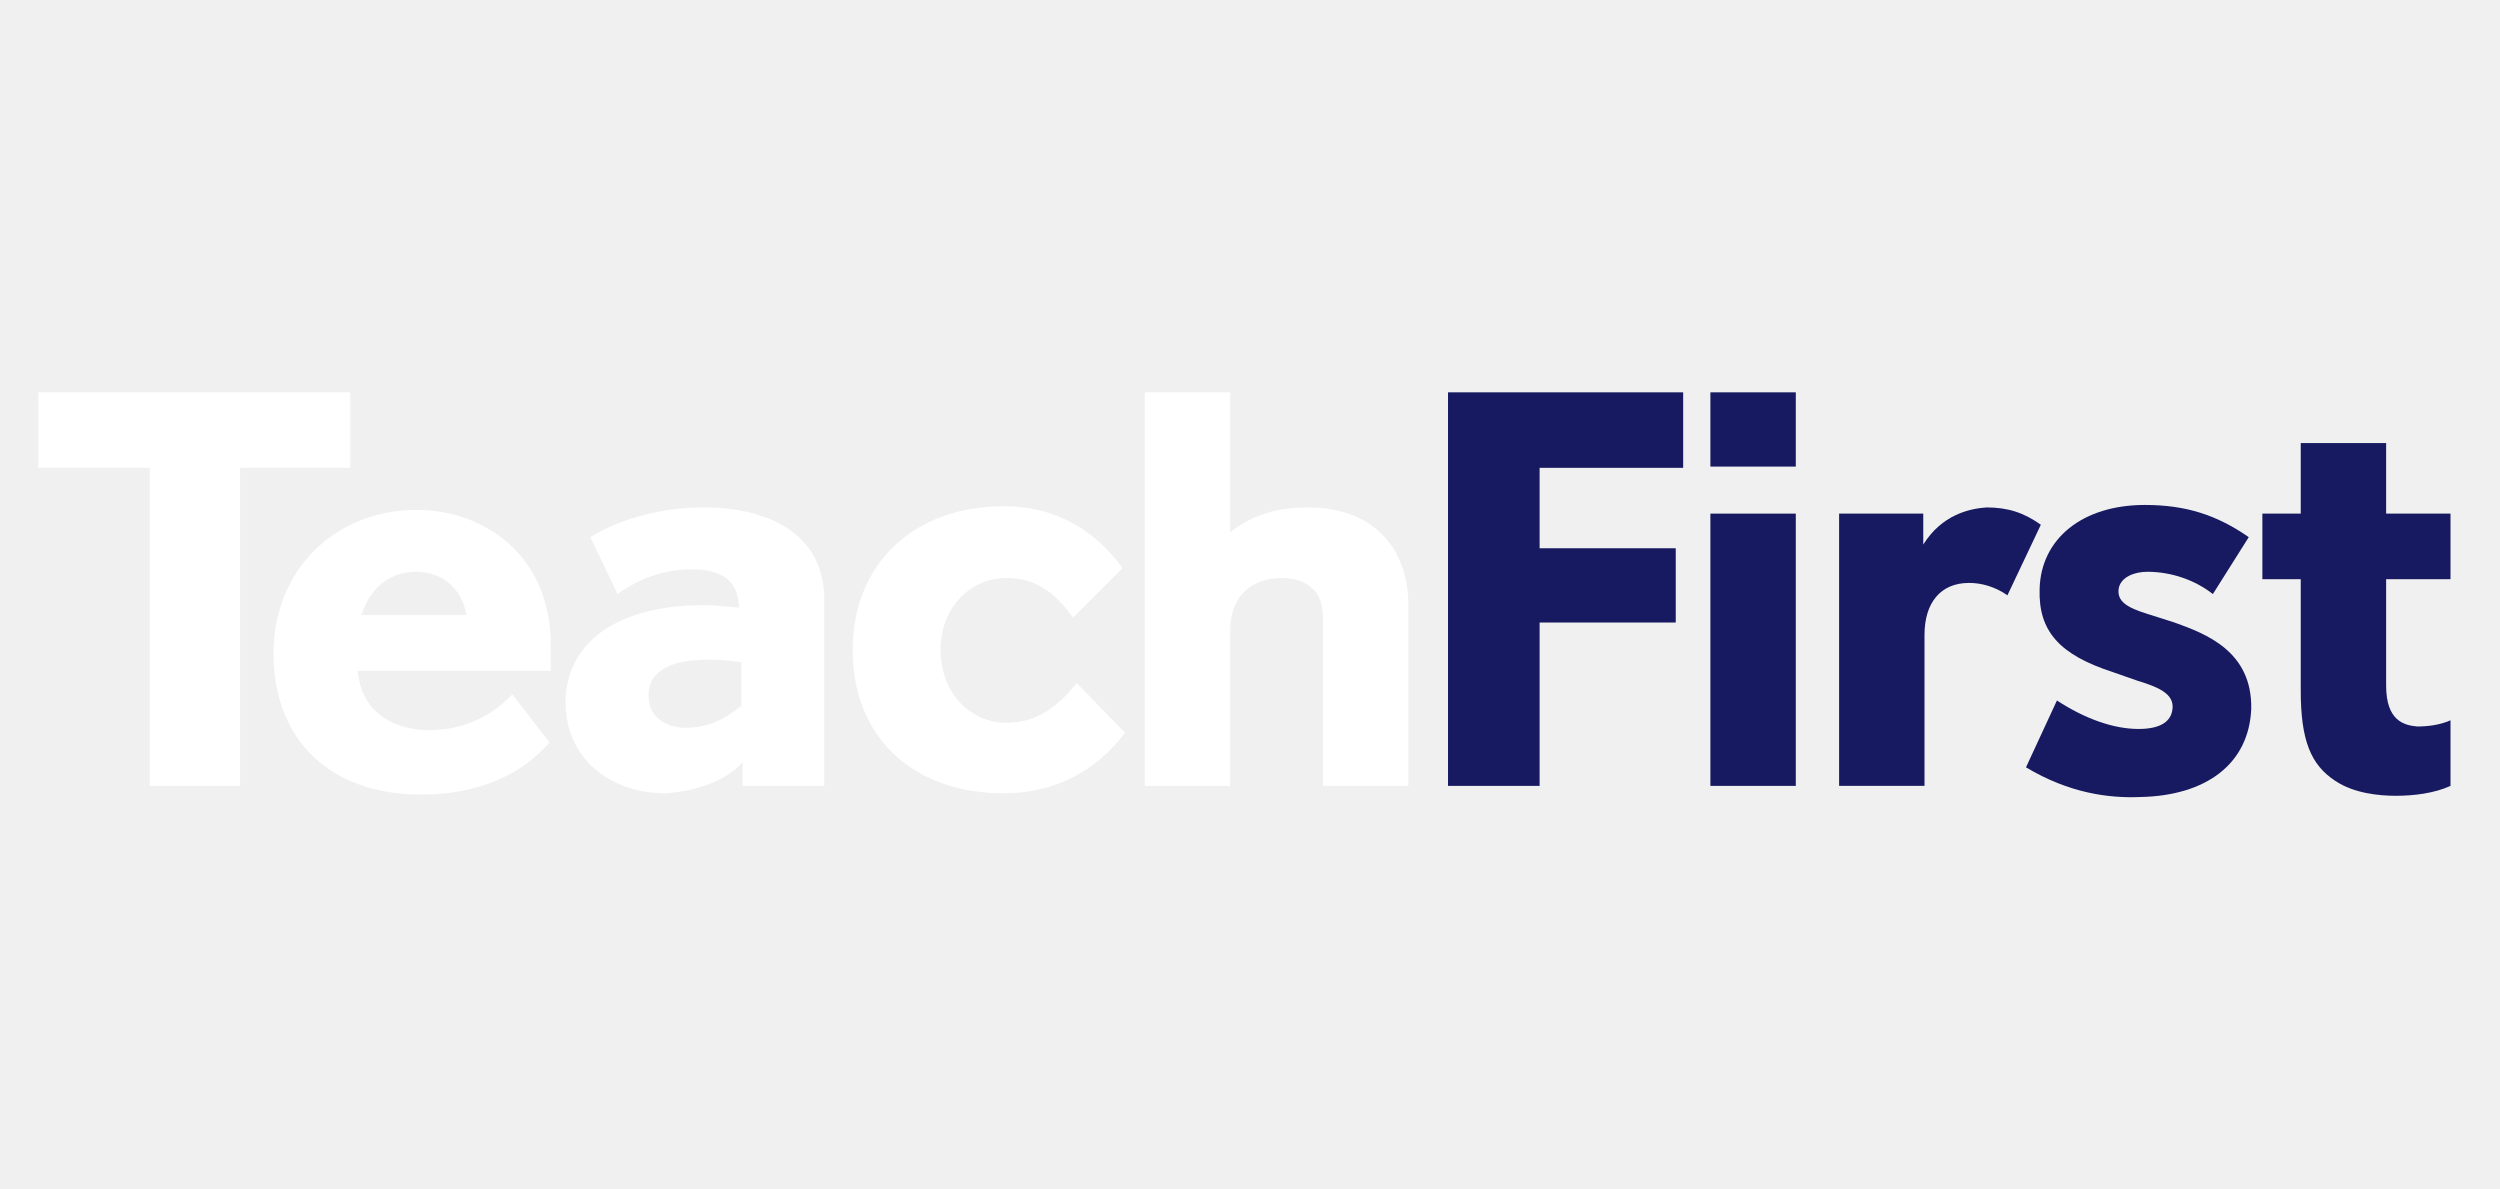
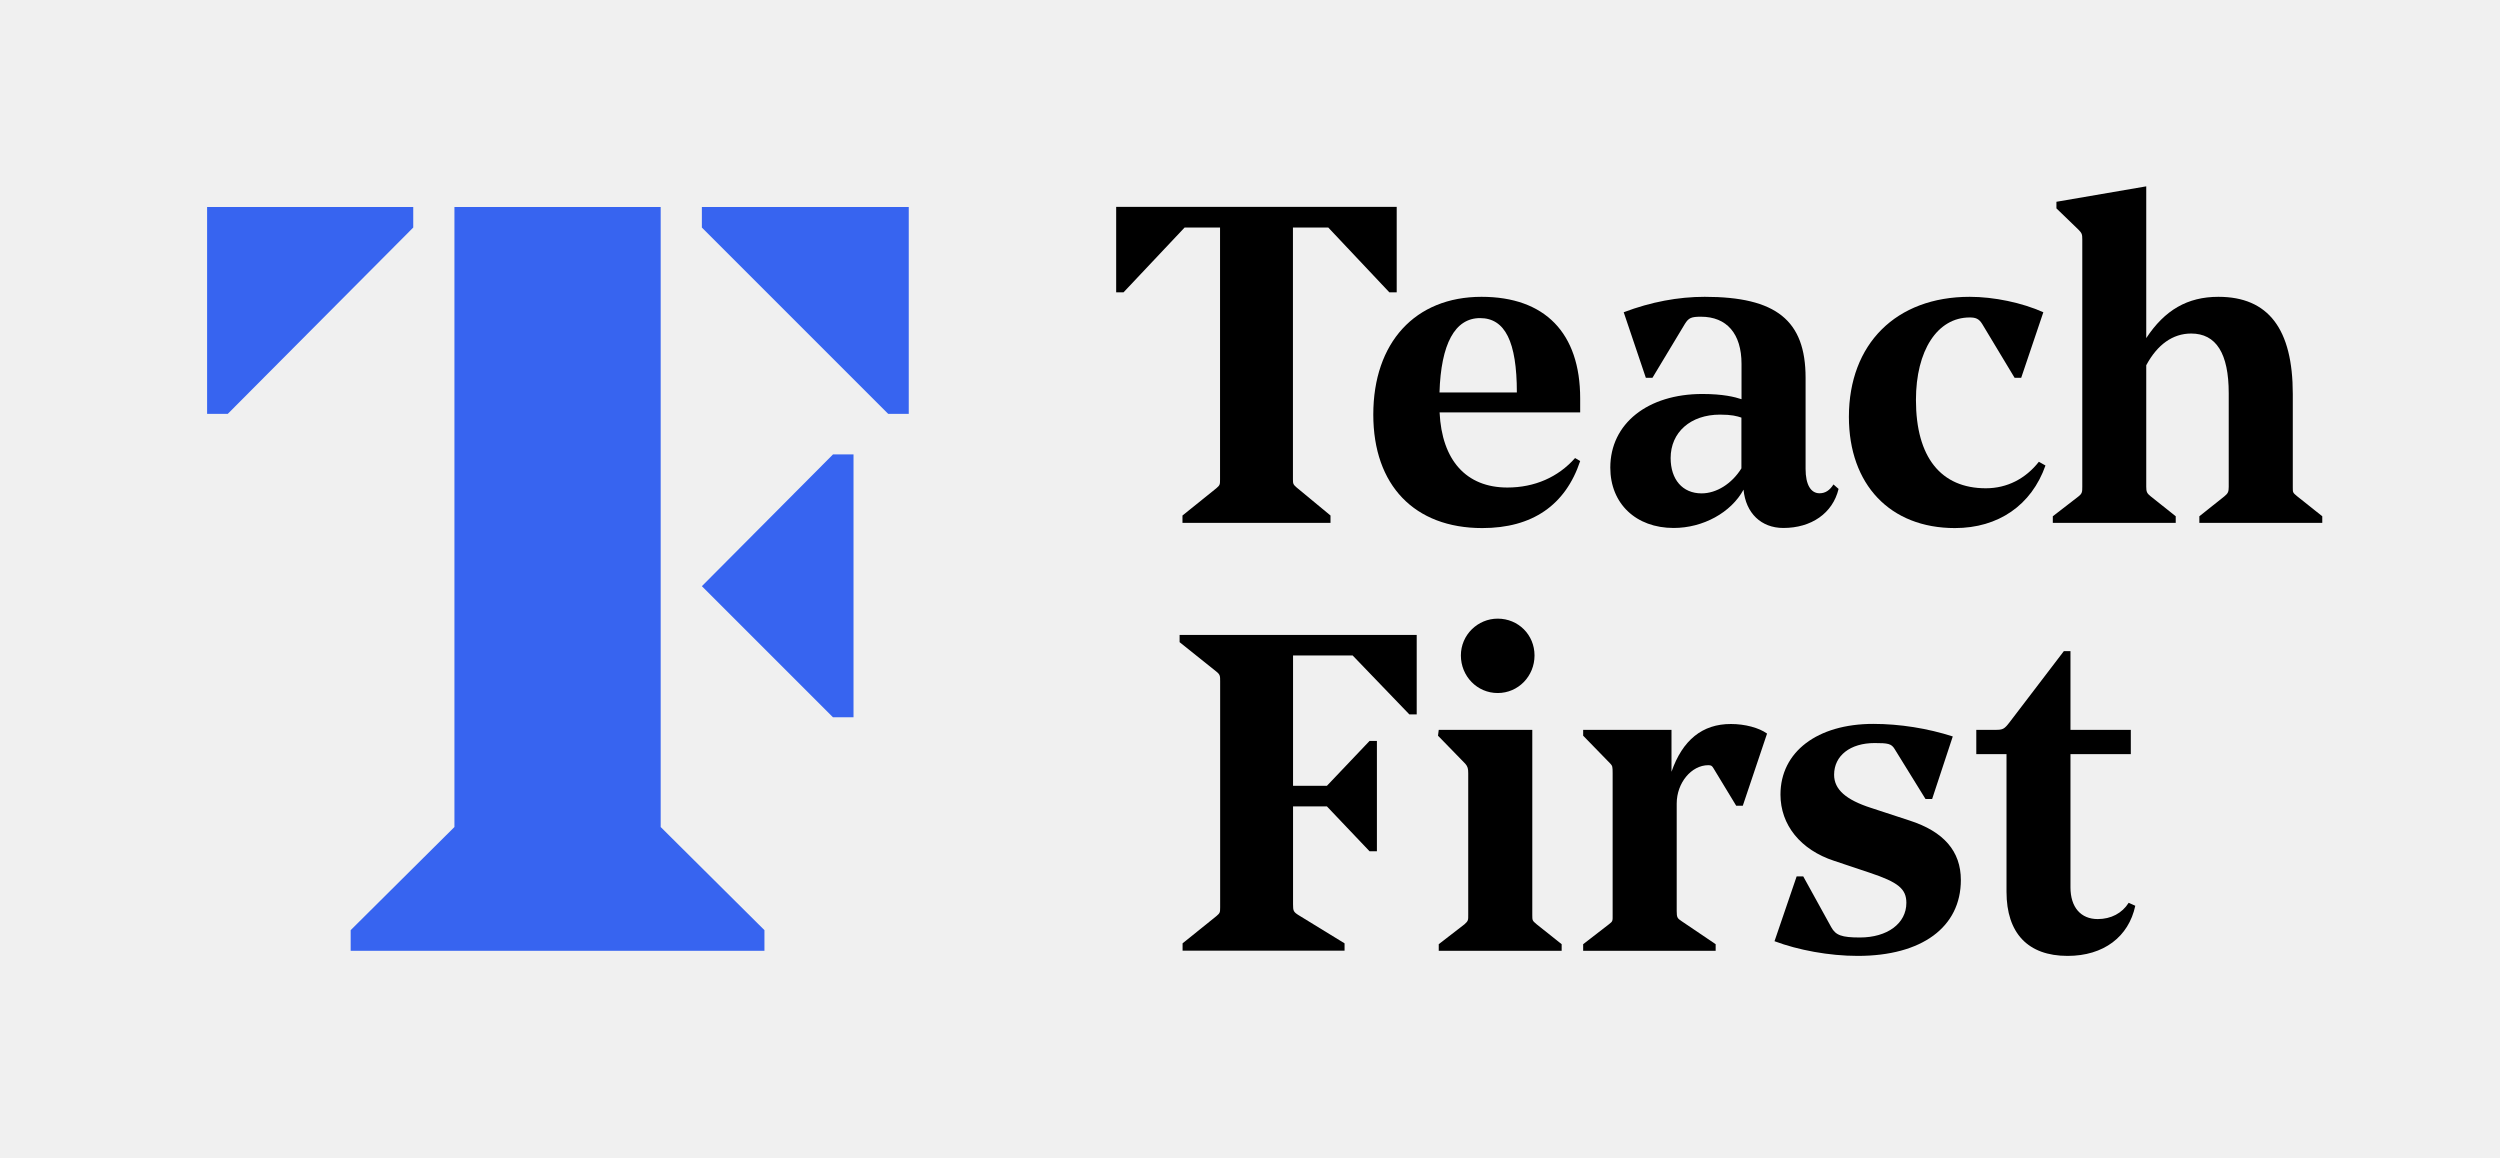
- <svg xmlns="http://www.w3.org/2000/svg" version="1.1" id="Layer_1" x="0px" y="0px" width="202px" height="96px" viewBox="0 0 202 96" style="enable-background:new 0 0 202 96;" xml:space="preserve">
+ <svg xmlns="http://www.w3.org/2000/svg" version="1.1" x="0px" y="0px" viewBox="0 0 234.91 108.81" style="enable-background:new 0 0 234.91 108.81;" xml:space="preserve">
  <style type="text/css">
- 	.st0{fill:#FFFFFF;}
- 	.st1{fill:#171A60;}
+ 	.st0{fill:#3764F0;}
</style>
-   <polygon class="st0" points="12,63.5 19.4,63.5 19.4,37.8 28.3,37.8 28.3,31.7 3.1,31.7 3.1,37.8 12.1,37.8 12.1,63.5 " />
-   <path class="st0" d="M60,61.6v1.9h6.6V48.4c0-4.7-3.7-7.4-9.8-7.4c-3.1,0-6.5,0.8-9.1,2.4l2.2,4.6c2.5-1.8,4.8-2,6-2  c2.6,0,3.8,1.1,3.8,3.1c-0.9-0.1-2.1-0.2-2.9-0.2c-6.9,0-11.1,3-11.1,7.9c0,4.3,3.4,7.3,8.1,7.3C56.4,63.9,58.6,63.1,60,61.6   M59.8,57.1c-1.2,1-2.6,1.7-4.4,1.7c-1.4,0-3-0.7-3-2.6c0-1.9,1.6-2.9,4.9-2.9c0.9,0,1.8,0.1,2.6,0.2V57.1z" />
-   <path class="st0" d="M81.1,40.9c-7.1,0-12.2,4.5-12.2,11.6c0,7.2,5,11.6,12.2,11.6c4.1,0,7.5-1.8,9.8-4.9l-3.9-4  c-1.7,2.1-3.4,3.2-5.7,3.2c-2.8,0-5.3-2.3-5.3-5.9c0-3.5,2.5-5.8,5.3-5.8c2.3,0,3.9,1.1,5.4,3.2l4-4C88.4,42.7,85.1,40.9,81.1,40.9" />
-   <path class="st0" d="M106.9,63.5h6.9V49c0-5-3.1-8-8.1-8c-2.5,0-4.5,0.6-6.3,2V31.7h-6.9v31.8h6.9V50.9c0-2.6,1.6-4.2,4.2-4.2  c1,0,1.9,0.3,2.5,0.9c0.6,0.6,0.8,1.4,0.8,2.6V63.5z" />
-   <polygon class="st1" points="117,63.5 124.4,63.5 124.4,50.3 135.4,50.3 135.4,44.3 124.4,44.3 124.4,37.8 136,37.8 136,31.7   117,31.7 " />
-   <rect x="138.2" y="31.7" class="st1" width="6.9" height="6" />
-   <rect x="138.2" y="41.5" class="st1" width="6.9" height="22" />
-   <path class="st1" d="M163.7,62c3.5,2.1,6.7,2.5,9.2,2.4c5.4-0.1,8.8-2.7,9-7.1c0.1-4.7-3.7-6.1-6.2-7c0,0-2.2-0.7-2.2-0.7  c-1.6-0.5-2.5-1-2.3-2.1c0.2-0.9,1.3-1.3,2.3-1.3c2,0,3.9,0.7,5.3,1.8l2.9-4.6c-2.6-1.8-5.1-2.6-8.4-2.6c-5,0-8.4,2.7-8.5,6.8  c-0.1,3.4,1.6,5.3,5.9,6.7c0,0,2,0.7,2,0.7c2,0.6,3.1,1.2,2.8,2.5c-0.2,0.9-1.1,1.4-2.7,1.4c-2,0-4.3-0.8-6.6-2.3L163.7,62z" />
-   <path class="st1" d="M193.6,64.3c1.4,0,3.1-0.2,4.4-0.8v-5.3c-0.9,0.4-1.9,0.5-2.7,0.5c-1.1-0.1-2.5-0.5-2.5-3.3v-8.6h5.2v-5.3h-5.2  v-5.7h-6.9v5.7h-3.1v5.3h3.1v9c0,4,0.8,6,2.8,7.3C190.2,64.1,192.2,64.3,193.6,64.3" />
-   <path class="st1" d="M155.4,44v-2.5h-6.8v22h6.9V51.3c0-2.6,1.3-4.2,3.6-4.2c1,0,2.1,0.3,3.1,1l2.7-5.7c-1.4-1-2.7-1.4-4.4-1.4  C159.1,41.1,156.9,41.6,155.4,44" />
-   <path class="st0" d="M33.7,41.2c-6.7,0-11.6,4.9-11.6,11.6c0,7.1,4.7,11.4,11.9,11.4c3.1,0,7.3-0.7,10.4-4.2l-3-3.9  c-1.8,1.9-4.1,2.9-6.8,2.9c-1.4,0-5.3-0.5-5.7-4.8h15.6v-1.9C44.6,44.8,39,41.2,33.7,41.2 M29.2,49.7c0.7-2.2,2.3-3.5,4.4-3.5  c2.1,0,3.7,1.3,4.1,3.5L29.2,49.7z" />
+   <g id="Layer_1">
+     <g>
+       <g>
+         <path d="M215.86,46.64c-0.42-0.35-0.42-0.35-0.42-0.83v-8.79c0-6.09-2.28-9.13-6.99-9.13c-2.91,0-5.05,1.25-6.78,3.88V17.51     l-8.44,1.45v0.62l2.08,2.01c0.31,0.32,0.35,0.42,0.35,0.9v23.25c0,0.48-0.01,0.63-0.35,0.9l-2.42,1.87v0.62h11.55v-0.62     l-2.35-1.87c-0.35-0.28-0.42-0.42-0.42-0.9V34.32c1.04-1.94,2.49-2.98,4.22-2.98c2.35,0,3.53,1.87,3.53,5.61v8.79     c0,0.48-0.07,0.62-0.41,0.9l-2.35,1.87v0.62h11.55v-0.62L215.86,46.64z" />
+         <path d="M183.69,49.62c4.08,0,7.2-2.15,8.51-5.88l-0.62-0.35c-1.25,1.59-2.98,2.49-4.98,2.49c-4.22,0-6.57-2.91-6.57-8.3     c0-4.64,2.01-7.75,5.05-7.75c0.55,0,0.87,0.11,1.18,0.62l3.04,5.05h0.62l2.08-6.16c-2.01-0.9-4.64-1.45-6.92-1.45     c-6.92,0-11.35,4.43-11.35,11.28C173.73,45.53,177.6,49.62,183.69,49.62z" />
+         <path d="M159.96,37.02c-5.12,0-8.65,2.77-8.65,6.92c0,3.39,2.42,5.67,5.95,5.67c2.77,0,5.4-1.45,6.57-3.6     c0.21,2.21,1.66,3.6,3.74,3.6c2.63,0,4.64-1.38,5.19-3.67l-0.48-0.42c-0.35,0.55-0.76,0.83-1.31,0.83     c-0.83,0-1.31-0.83-1.31-2.28V35.5c0-5.4-2.77-7.61-9.48-7.61c-2.49,0-5.05,0.48-7.61,1.45l2.08,6.16h0.62l3.04-5.05     c0.36-0.59,0.62-0.69,1.52-0.69c2.42,0,3.81,1.59,3.81,4.43v3.32C163.01,37.3,161.9,37.02,159.96,37.02z M163.63,44.01     c-0.9,1.45-2.35,2.35-3.74,2.35c-1.8,0-2.91-1.31-2.91-3.32c0-2.42,1.87-4.08,4.64-4.08c1.11,0,1.59,0.14,2.01,0.28V44.01z" />
+         <path d="M197.11,86.36c-1.59,0-2.56-1.11-2.56-2.98V70.86h5.67v-2.28h-5.67v-7.4h-0.62l-5.12,6.71     c-0.48,0.62-0.62,0.69-1.31,0.69h-1.8v2.28h2.84V83.8c0,3.88,2.01,6.02,5.74,6.02c3.39,0,5.74-1.8,6.36-4.71l-0.62-0.28     C199.4,85.81,198.36,86.36,197.11,86.36z" />
+         <path d="M139.21,27.89c-6.23,0-10.17,4.29-10.17,11.07c0,6.64,3.87,10.66,10.24,10.66c4.7,0,7.82-2.15,9.2-6.3l-0.48-0.28     c-1.59,1.8-3.81,2.77-6.36,2.77c-3.87,0-6.16-2.56-6.37-7.06h13.21v-1.31C148.48,31.28,145.16,27.89,139.21,27.89z M135.26,36.88     c0.14-4.57,1.45-6.99,3.81-6.99c2.35,0,3.46,2.21,3.46,6.99H135.26z" />
+         <path d="M179.4,77.09l-3.6-1.18c-2.35-0.76-3.46-1.73-3.46-3.11c0-1.8,1.52-2.98,3.81-2.98c1.25,0,1.57,0.06,1.87,0.55l2.91,4.71     h0.62l1.94-5.88c-2.35-0.76-4.98-1.18-7.47-1.18c-5.26,0-8.72,2.63-8.72,6.64c0,2.84,1.87,5.19,5.05,6.23l3.32,1.11     c2.7,0.9,3.46,1.52,3.46,2.84c0,1.94-1.8,3.25-4.36,3.25c-1.73,0-2.28-0.21-2.7-0.97l-2.63-4.77h-0.62l-2.08,6.09     c2.21,0.83,5.12,1.38,7.82,1.38c6.02,0,9.69-2.7,9.69-7.13C184.25,79.99,182.65,78.13,179.4,77.09z" />
+         <path d="M114.64,21.38v23.67c0,0.48-0.01,0.54-0.35,0.83l-3.18,2.56v0.69h13.91v-0.69l-3.18-2.63c-0.32-0.28-0.35-0.35-0.35-0.76     V21.38h3.32l5.74,6.09h0.69v-8.03h-26.36v8.03h0.69l5.74-6.09H114.64z" />
+         <path d="M144.19,61.59c0-1.94-1.52-3.46-3.46-3.46c-1.87,0-3.46,1.52-3.46,3.46c0,1.94,1.52,3.53,3.46,3.53     C142.67,65.12,144.19,63.53,144.19,61.59z" />
+         <path d="M157.06,72.52v-3.94h-8.3v0.55l2.56,2.63c0.19,0.21,0.21,0.28,0.21,0.9v13.29c0,0.59,0.03,0.61-0.35,0.9l-2.42,1.87v0.62     h12.45v-0.62l-3.18-2.15c-0.42-0.28-0.48-0.35-0.48-0.97V75.5c0-1.94,1.38-3.6,2.97-3.6c0.28,0,0.35,0.07,0.48,0.28l2.14,3.53     h0.62l2.28-6.78c-0.76-0.55-2.08-0.9-3.39-0.9C159.96,68.02,158.09,69.55,157.06,72.52z" />
+         <path d="M143.98,85.95V68.58h-8.79l-0.07,0.55l2.56,2.63c0.24,0.27,0.28,0.48,0.28,0.9v13.29c0,0.48,0.02,0.58-0.35,0.9     l-2.42,1.87v0.62h11.55v-0.62l-2.35-1.87C143.98,86.5,143.98,86.5,143.98,85.95z" />
+         <path d="M110.84,60.34l3.46,2.77c0.35,0.28,0.35,0.42,0.35,0.9v21.24c0,0.51-0.02,0.54-0.35,0.83l-3.18,2.56v0.69h15.22v-0.69     l-4.29-2.63c-0.52-0.32-0.55-0.43-0.55-1.04v-9.2h3.18l4.01,4.22h0.69V69.62h-0.69l-4.01,4.22h-3.18V61.59h5.6l5.33,5.54h0.69     v-7.47h-22.28V60.34z" />
+       </g>
+       <polygon class="st0" points="83.46,38.89 85.39,38.89 85.39,19.45 65.95,19.45 65.95,21.38   " />
+       <polygon class="st0" points="78.27,67.4 80.2,67.4 80.2,42.7 78.27,42.7 65.95,55.08   " />
+       <polygon class="st0" points="19.46,38.89 21.4,38.89 38.83,21.38 38.83,19.45 19.46,19.45   " />
+       <polygon class="st0" points="32.95,89.34 71.83,89.34 71.83,87.4 62.08,77.71 62.08,19.45 42.7,19.45 42.7,77.71 32.95,87.4   " />
+     </g>
+   </g>
+   <g id="Layer_2">
+ </g>
+   <g id="Layer_3">
+ </g>
</svg>
